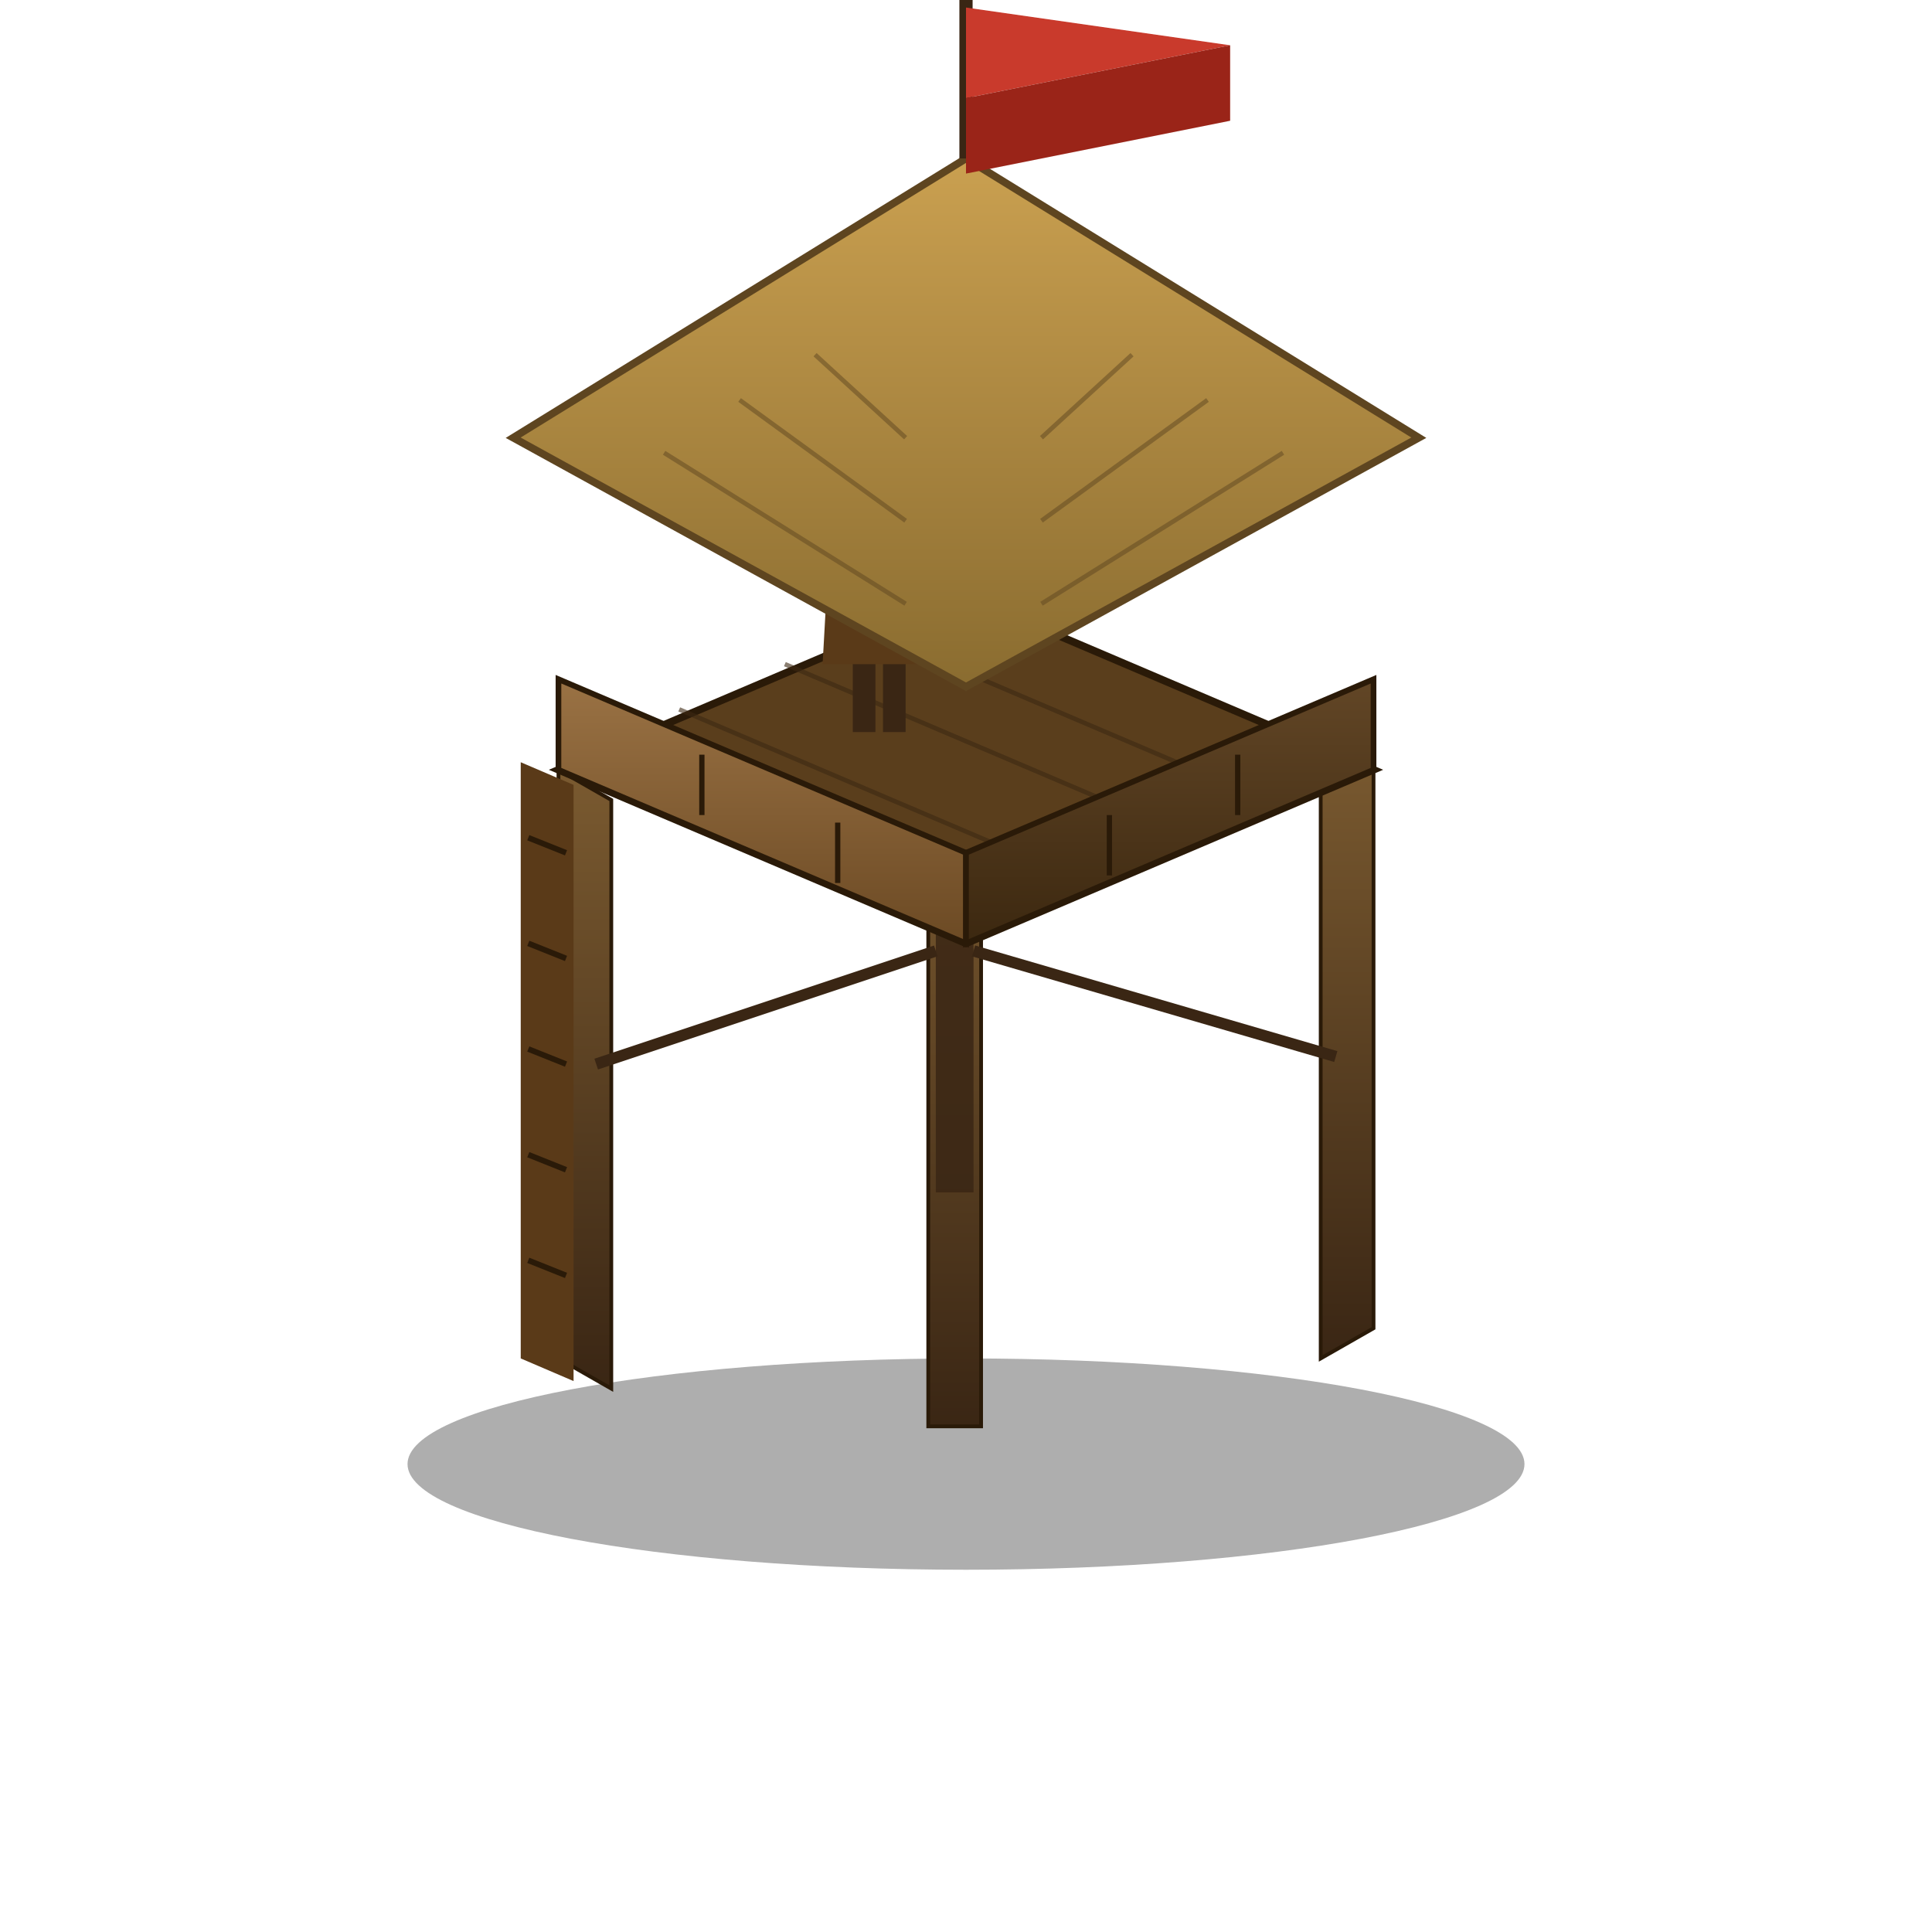
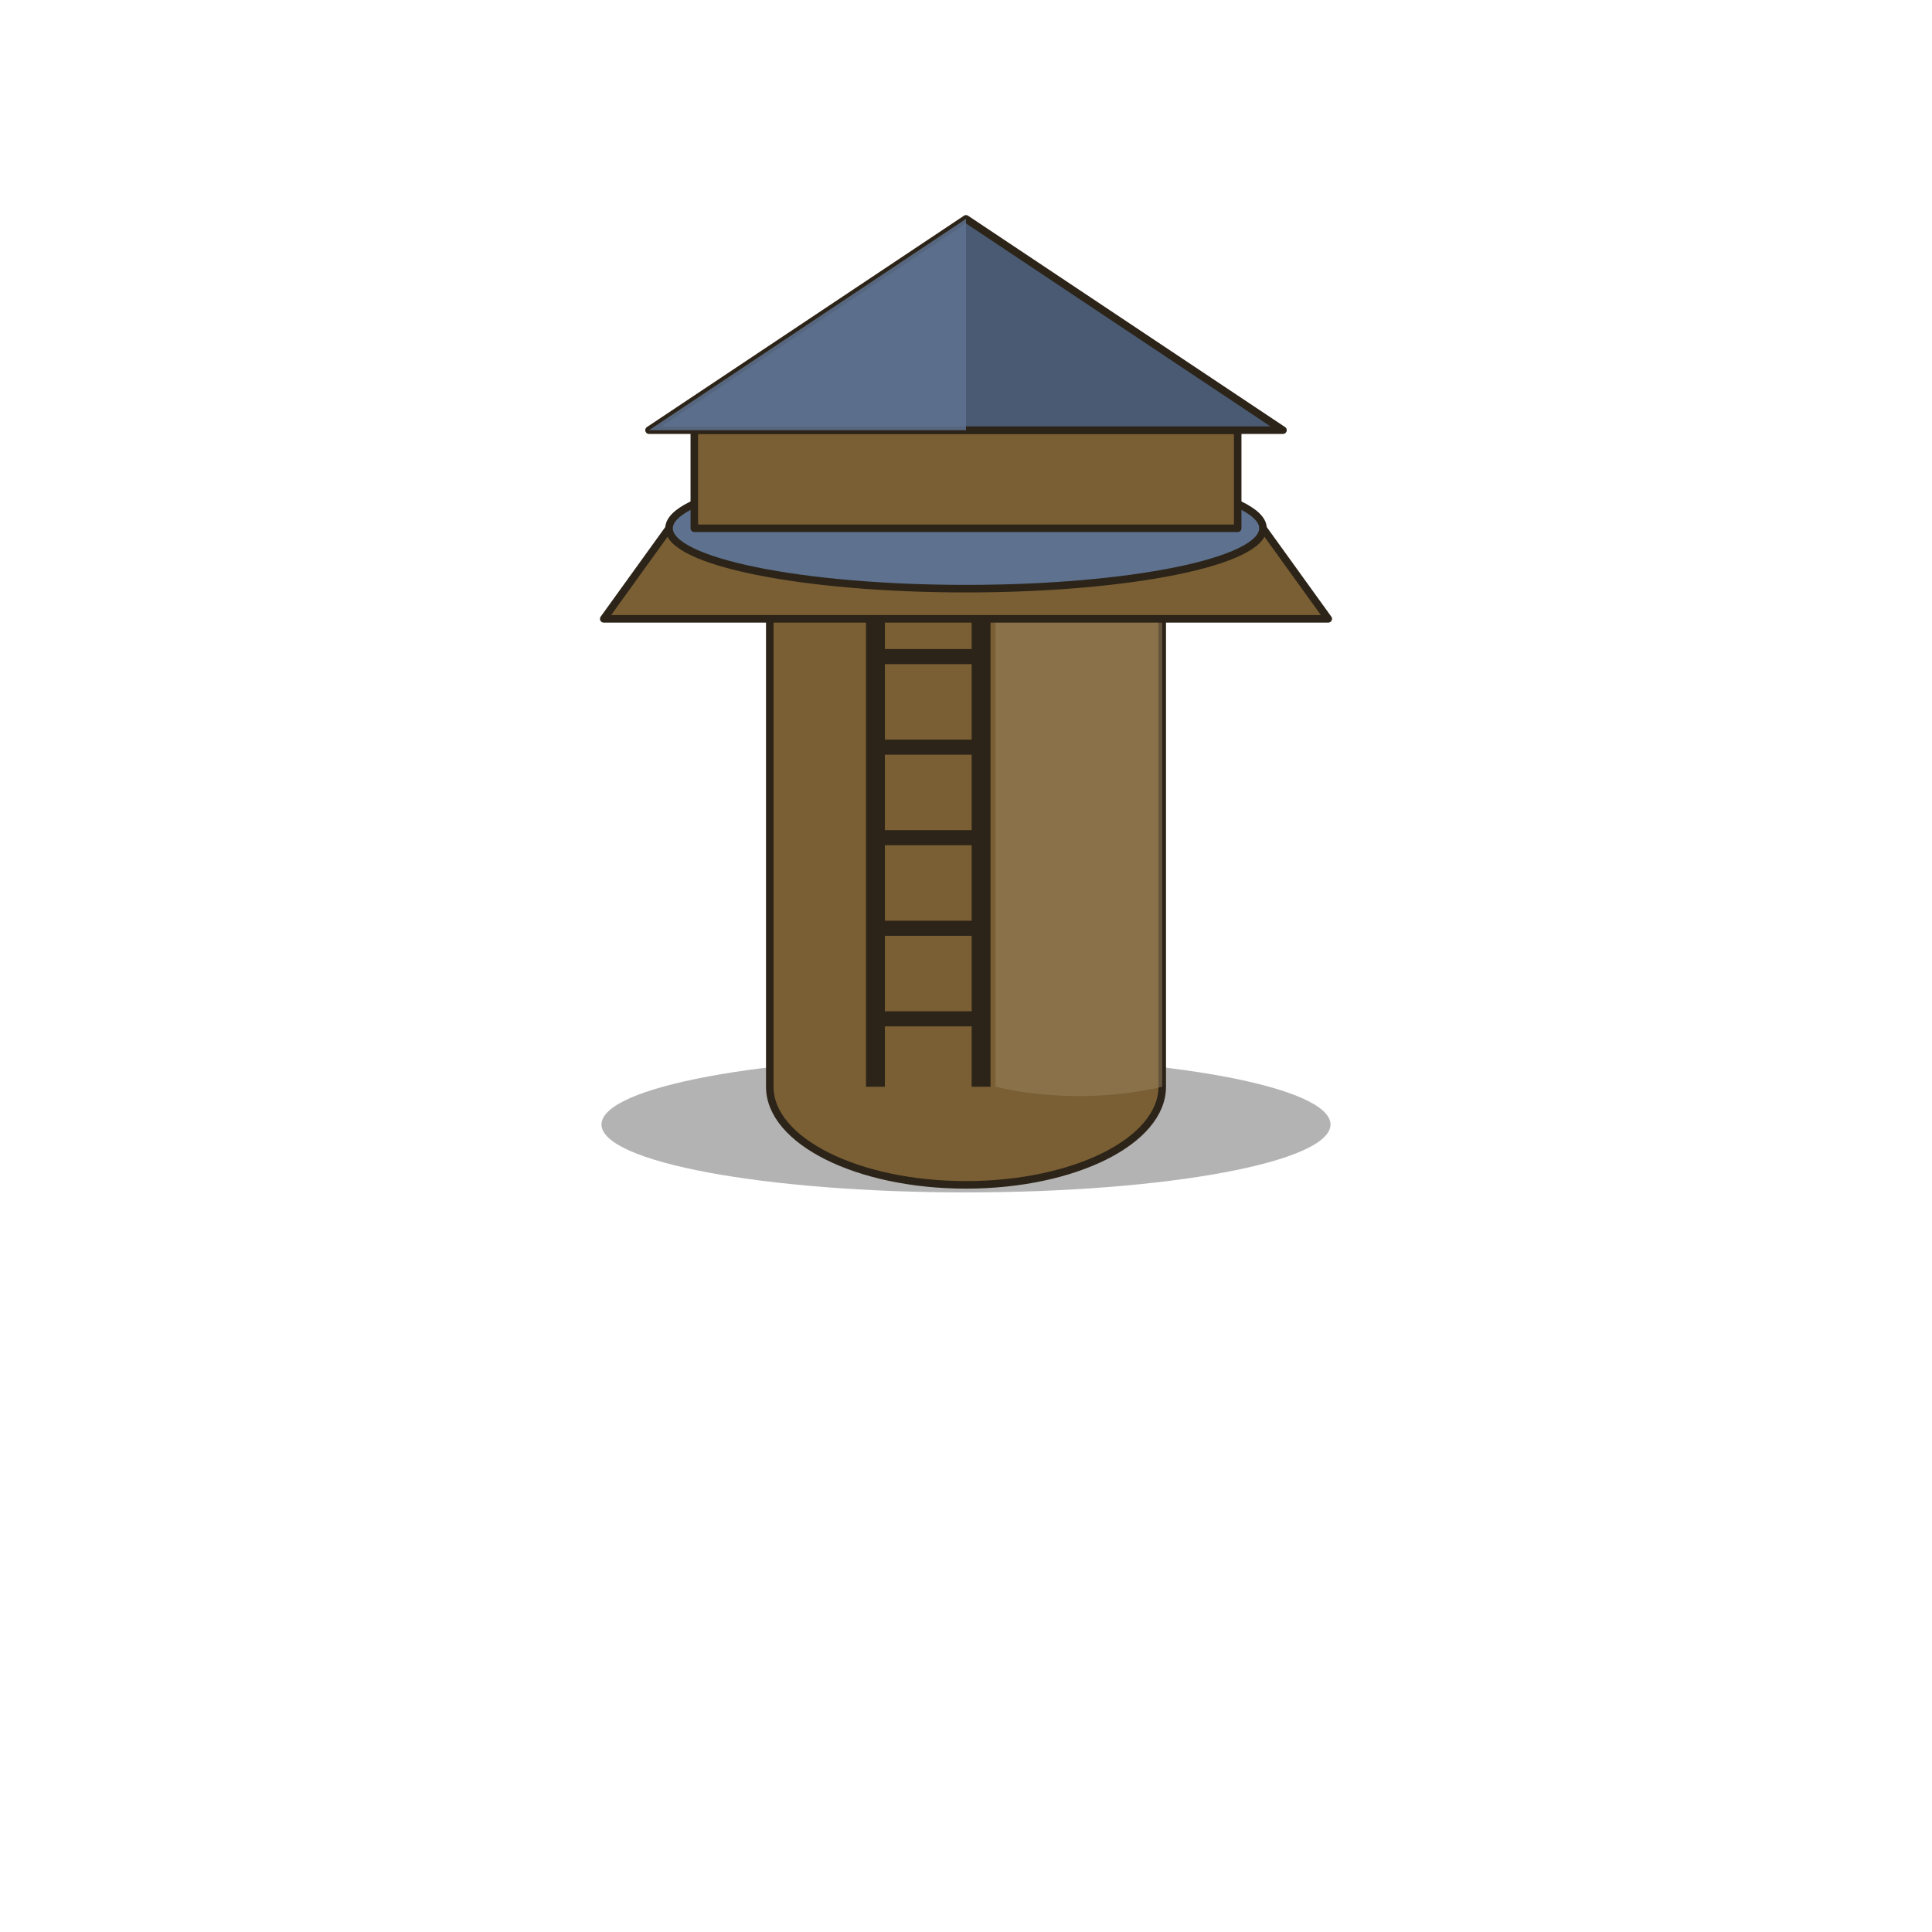
- <svg xmlns="http://www.w3.org/2000/svg" viewBox="0 0 512 512">
-   <defs>
-     <linearGradient id="sp_post" x1="0" y1="0" x2="0" y2="1">
-       <stop offset="0" stop-color="#7a5a30" />
-       <stop offset="1" stop-color="#3a2614" />
-     </linearGradient>
-     <linearGradient id="sp_platL" x1="0" y1="0" x2="0" y2="1">
-       <stop offset="0" stop-color="#9a7244" />
-       <stop offset="1" stop-color="#6c4a24" />
-     </linearGradient>
-     <linearGradient id="sp_platR" x1="0" y1="0" x2="0" y2="1">
-       <stop offset="0" stop-color="#624626" />
-       <stop offset="1" stop-color="#3c2810" />
-     </linearGradient>
-     <linearGradient id="sp_thatch" x1="0" y1="0" x2="0" y2="1">
-       <stop offset="0" stop-color="#caa050" />
-       <stop offset="1" stop-color="#8a6c30" />
-     </linearGradient>
-   </defs>
-   <ellipse cx="256" cy="388" rx="148" ry="28" fill="#000" opacity="0.32" />
-   <polygon points="148,360 162,368 162,212 148,204" fill="url(#sp_post)" stroke="#2a1a08" stroke-width="1" />
-   <polygon points="350,360 364,352 364,196 350,204" fill="url(#sp_post)" stroke="#2a1a08" stroke-width="1" />
-   <polygon points="246,378 260,378 260,210 246,210" fill="url(#sp_post)" stroke="#2a1a08" stroke-width="1" />
-   <polygon points="248,316 258,316 258,154 248,154" fill="#3a2614" opacity="0.85" />
-   <polygon points="138,360 152,366 152,208 138,202" fill="#5a3a18" />
-   <line x1="140" y1="222" x2="150" y2="226" stroke="#2a1a08" stroke-width="1.5" />
-   <line x1="140" y1="250" x2="150" y2="254" stroke="#2a1a08" stroke-width="1.5" />
-   <line x1="140" y1="278" x2="150" y2="282" stroke="#2a1a08" stroke-width="1.5" />
-   <line x1="140" y1="306" x2="150" y2="310" stroke="#2a1a08" stroke-width="1.5" />
-   <line x1="140" y1="334" x2="150" y2="338" stroke="#2a1a08" stroke-width="1.5" />
-   <line x1="158" y1="282" x2="248" y2="252" stroke="#3a2614" stroke-width="3" />
-   <line x1="354" y1="280" x2="258" y2="252" stroke="#3a2614" stroke-width="3" />
-   <polygon points="256,158 364,204 256,250 148,204" fill="#5a3e1c" stroke="#2a1a08" stroke-width="2" />
-   <line x1="180" y1="188" x2="288" y2="234" stroke="#3c2812" stroke-width="1.2" opacity="0.6" />
-   <line x1="208" y1="176" x2="316" y2="222" stroke="#3c2812" stroke-width="1.2" opacity="0.6" />
-   <line x1="232" y1="168" x2="340" y2="214" stroke="#3c2812" stroke-width="1.2" opacity="0.6" />
-   <polygon points="148,204 256,250 256,226 148,180" fill="url(#sp_platL)" stroke="#2a1a08" stroke-width="1.5" />
-   <polygon points="256,250 364,204 364,180 256,226" fill="url(#sp_platR)" stroke="#2a1a08" stroke-width="1.5" />
-   <line x1="186" y1="200" x2="186" y2="216" stroke="#2a1a08" stroke-width="1.4" />
-   <line x1="222" y1="218" x2="222" y2="234" stroke="#2a1a08" stroke-width="1.4" />
-   <line x1="294" y1="232" x2="294" y2="216" stroke="#2a1a08" stroke-width="1.4" />
-   <line x1="328" y1="216" x2="328" y2="200" stroke="#2a1a08" stroke-width="1.4" />
-   <rect x="226" y="172" width="6" height="22" fill="#3a2614" />
-   <rect x="234" y="172" width="6" height="22" fill="#3a2614" />
-   <polygon points="220,140 248,140 252,176 218,176" fill="#5a3a18" />
-   <polygon points="218,138 250,138 252,160 216,160" fill="#3a2614" />
-   <circle cx="234" cy="128" r="9" fill="#caa472" />
-   <path d="M 224,124 Q 234,114 244,124 Z" fill="#3a2614" />
-   <rect x="244" y="142" width="56" height="6" fill="#1a1a08" transform="rotate(-6 244 142)" />
-   <circle cx="300" cy="138" r="5" fill="#e6c247" />
-   <line x1="246" y1="148" x2="270" y2="143" stroke="#3a2614" stroke-width="5" stroke-linecap="round" />
-   <polygon points="256,42 376,116 256,182 136,116" fill="url(#sp_thatch)" stroke="#5e4520" stroke-width="2" />
-   <line x1="176" y1="120" x2="240" y2="160" stroke="#5e4520" stroke-width="1.2" opacity="0.5" />
-   <line x1="276" y1="160" x2="340" y2="120" stroke="#5e4520" stroke-width="1.2" opacity="0.5" />
-   <line x1="196" y1="106" x2="240" y2="138" stroke="#5e4520" stroke-width="1.2" opacity="0.5" />
-   <line x1="276" y1="138" x2="320" y2="106" stroke="#5e4520" stroke-width="1.2" opacity="0.5" />
-   <line x1="216" y1="94" x2="240" y2="116" stroke="#5e4520" stroke-width="1.2" opacity="0.5" />
-   <line x1="276" y1="116" x2="300" y2="94" stroke="#5e4520" stroke-width="1.2" opacity="0.5" />
-   <line x1="256" y1="42" x2="256" y2="0" stroke="#3a2614" stroke-width="3.5" />
-   <polygon points="256,2 326,12 256,26" fill="#c93a2c" />
-   <polygon points="256,26 326,12 326,32 256,46" fill="#9a2418" />
+ <svg xmlns="http://www.w3.org/2000/svg" viewBox="0 0 512 512" width="512" height="512">
+   <ellipse cx="256.0" cy="298.0" rx="96.6" ry="18.0" fill="#000000" opacity="0.30" />
+   <path d="M 204.0 160.0 L 204.0 288.0 A 52.0 26.0 0 0 0 308.0 288.0 L 308.0 160.0 Z" fill="#7a5f34" stroke="#2c2418" stroke-width="2" />
+   <path d="M 263.8 160.0 L 263.8 288.0 A 52.0 26.0 0 0 0 308.0 288.0 L 308.0 160.0 Z" fill="#9a8460" opacity="0.5" />
+   <line x1="232.0" y1="288.0" x2="232.0" y2="164.0" stroke="#2c2418" stroke-width="5" />
+   <line x1="260.0" y1="288.0" x2="260.0" y2="164.0" stroke="#2c2418" stroke-width="5" />
+   <line x1="232.0" y1="270.0" x2="260.0" y2="270.0" stroke="#2c2418" stroke-width="4" />
+   <line x1="232.0" y1="246.0" x2="260.0" y2="246.0" stroke="#2c2418" stroke-width="4" />
+   <line x1="232.0" y1="222.0" x2="260.0" y2="222.0" stroke="#2c2418" stroke-width="4" />
+   <line x1="232.0" y1="198.0" x2="260.0" y2="198.0" stroke="#2c2418" stroke-width="4" />
+   <line x1="232.0" y1="174.0" x2="260.0" y2="174.0" stroke="#2c2418" stroke-width="4" />
+   <line x1="232.0" y1="150.0" x2="260.0" y2="150.0" stroke="#2c2418" stroke-width="4" />
+   <polygon points="160.0,164.0 352.0,164.0 334.7,140.0 177.3,140.0" fill="#7a5f34" stroke="#2c2418" stroke-width="2.0" stroke-linejoin="round" />
+   <ellipse cx="256.0" cy="140.0" rx="78.7" ry="16.0" fill="#5e7290" stroke="#2c2418" stroke-width="2" />
+   <polygon points="184.0,140.0 184.0,114.0 328.0,114.0 328.0,140.0" fill="#7a5f34" stroke="#2c2418" stroke-width="2.0" stroke-linejoin="round" />
+   <polygon points="172.0,114.0 256.0,58.0 340.0,114.0" fill="#4a5a72" stroke="#2c2418" stroke-width="2.0" stroke-linejoin="round" />
+   <polygon points="172.0,114.0 256.0,58.0 256.0,114.0" fill="#5e7290" opacity="0.85" />
</svg>
